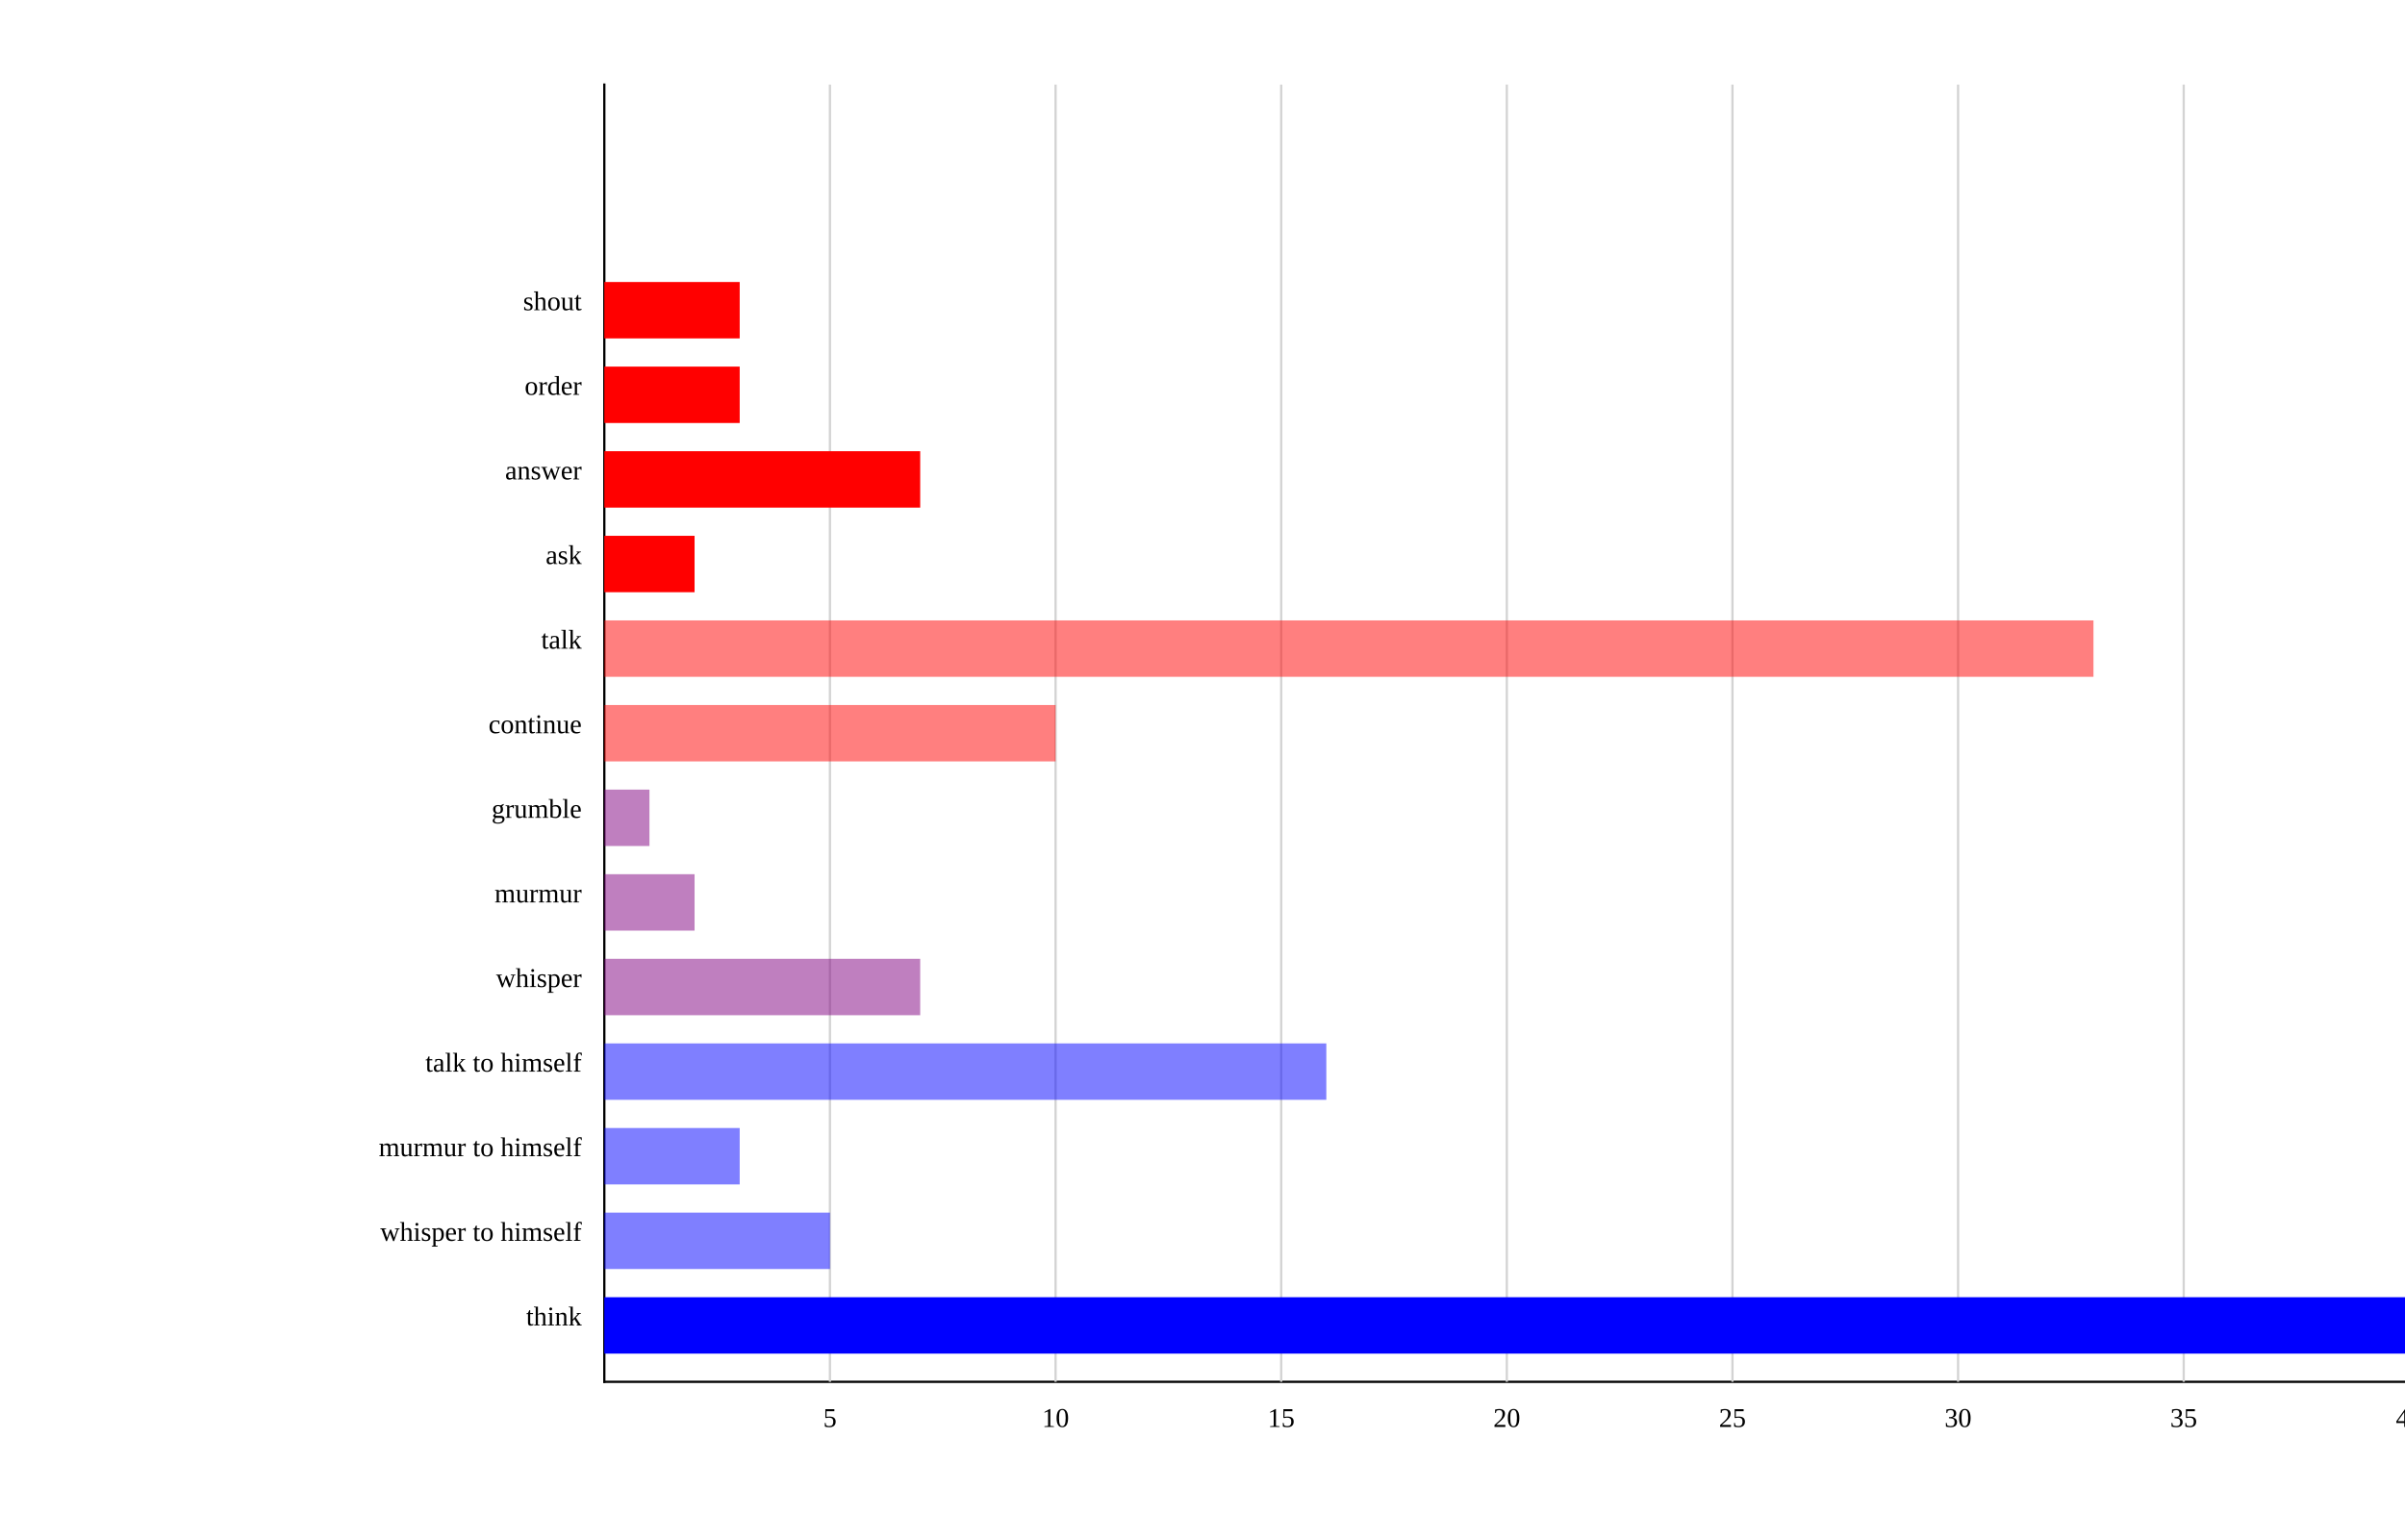
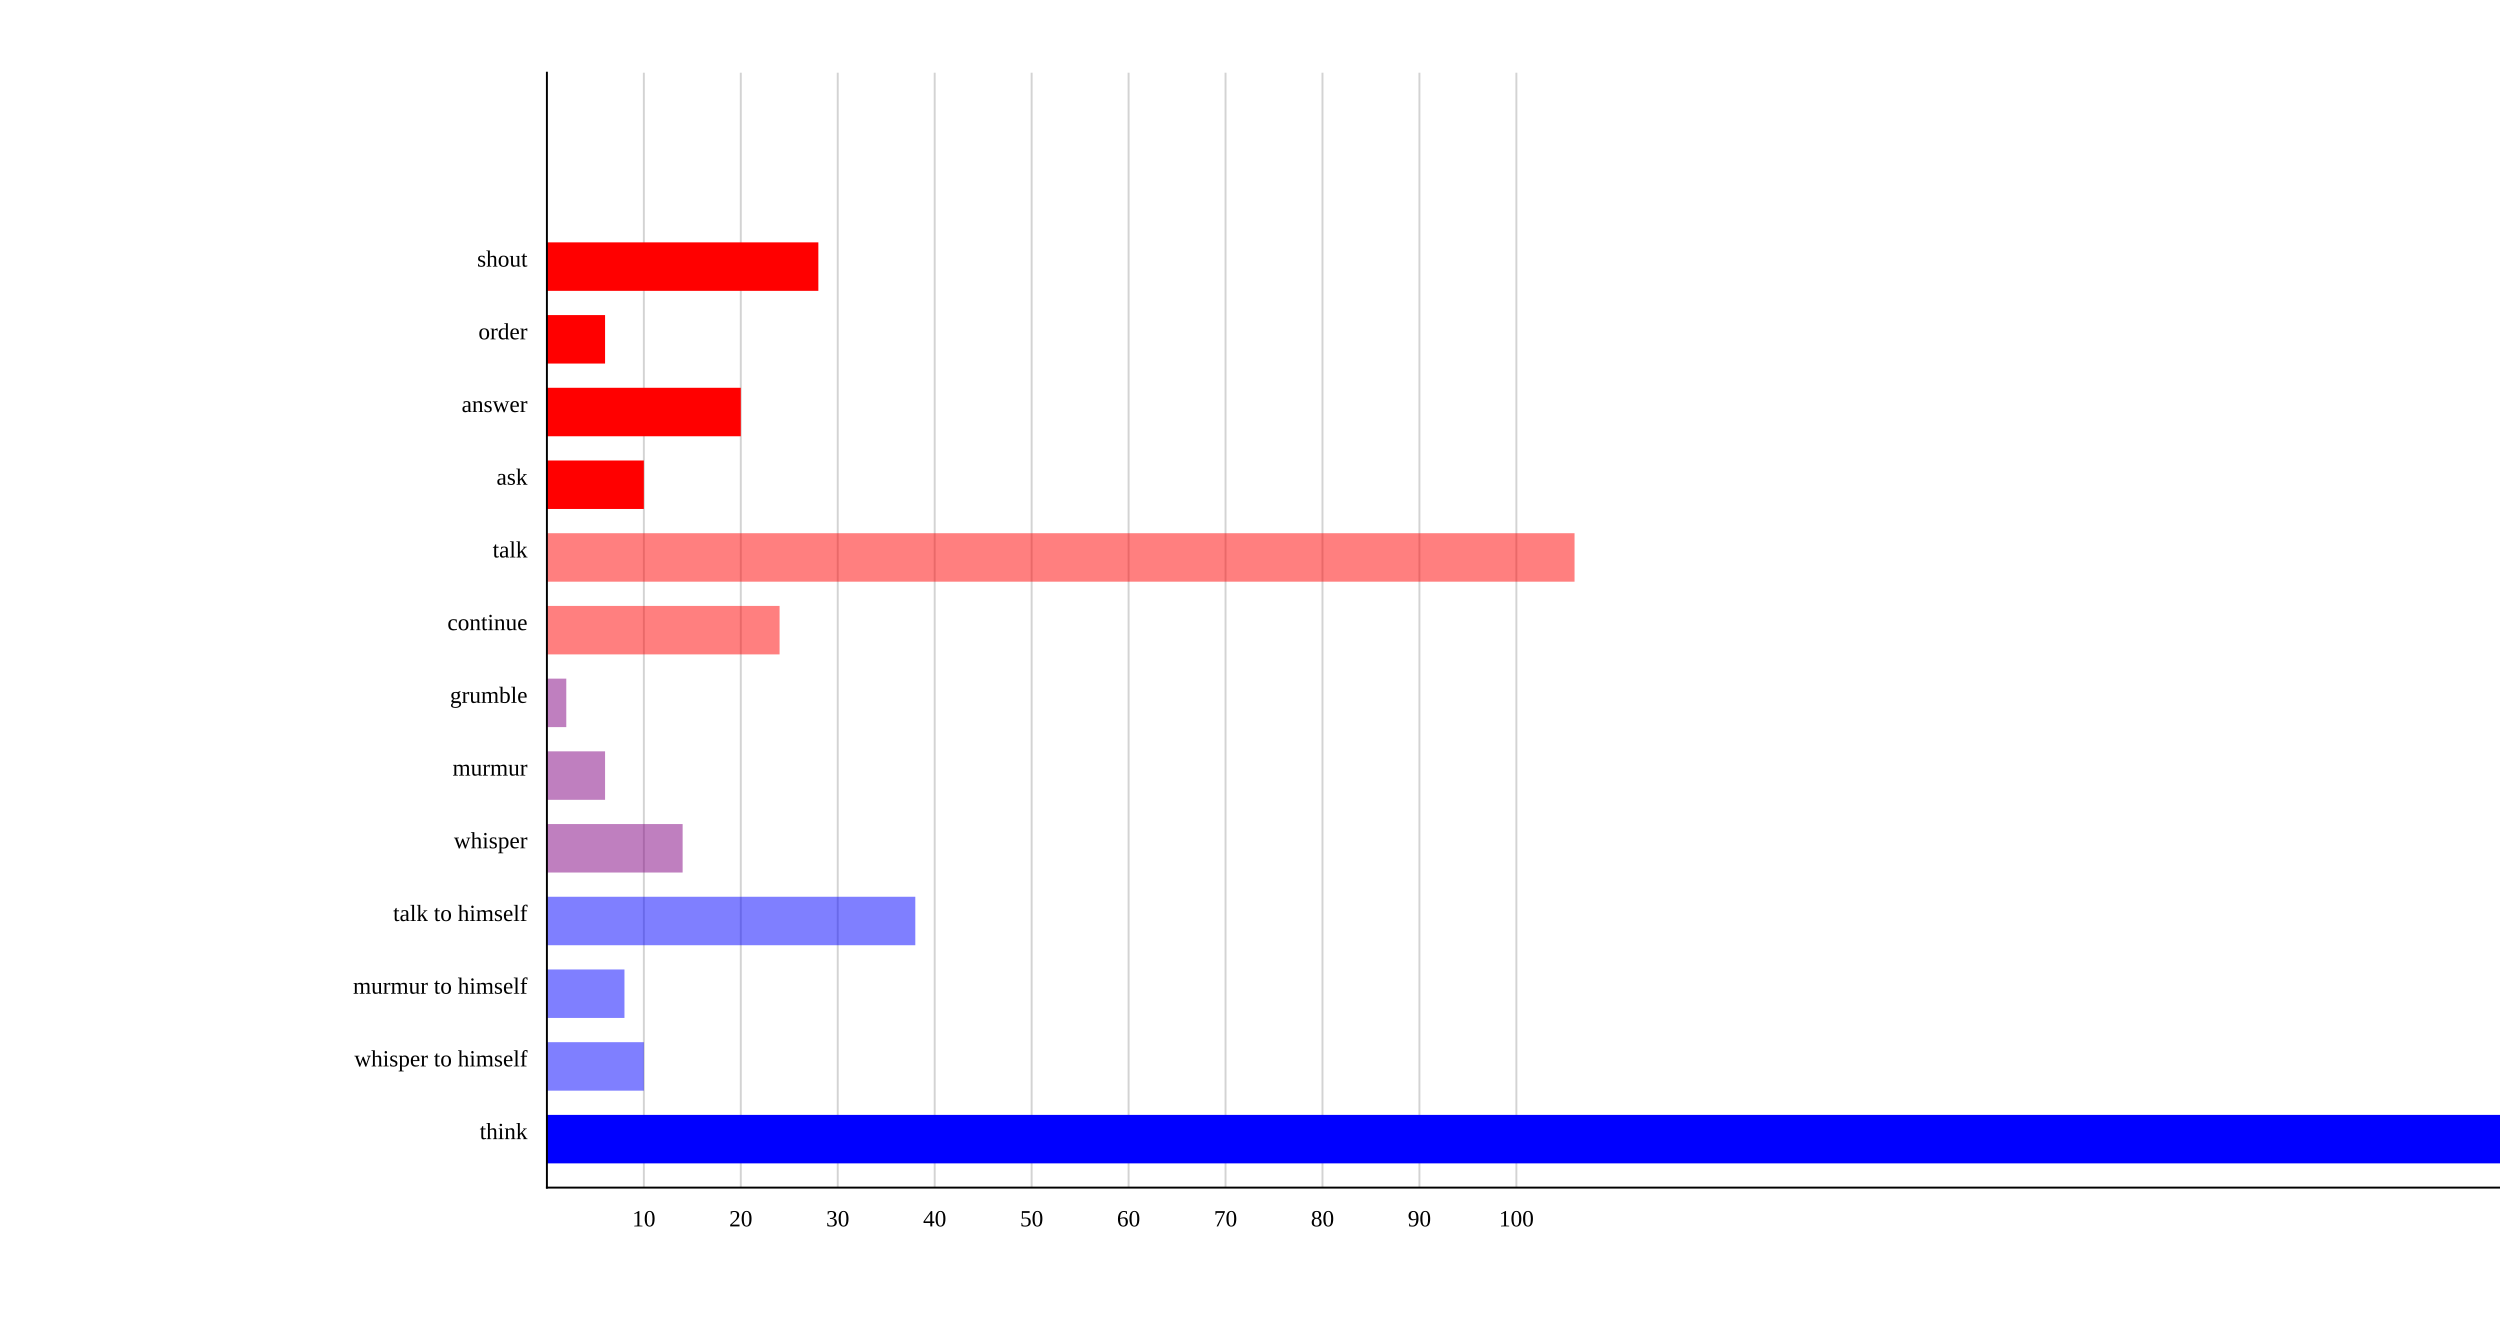
<svg xmlns="http://www.w3.org/2000/svg" height="682.5">
  <g transform="translate(200, 612.5)">
+     <line x1="50" y1="0" x2="50" y2="-575" stroke="lightgray" />
+     <text x="50" y="20" text-anchor="middle">10</text>
+     <line x1="100" y1="0" x2="100" y2="-575" stroke="lightgray" />
+     <text x="100" y="20" text-anchor="middle">20</text>
+     <line x1="150" y1="0" x2="150" y2="-575" stroke="lightgray" />
+     <text x="150" y="20" text-anchor="middle">30</text>
+     <line x1="200" y1="0" x2="200" y2="-575" stroke="lightgray" />
+     <text x="200" y="20" text-anchor="middle">40</text>
+     <line x1="250" y1="0" x2="250" y2="-575" stroke="lightgray" />
+     <text x="250" y="20" text-anchor="middle">50</text>
+     <line x1="300" y1="0" x2="300" y2="-575" stroke="lightgray" />
+     <text x="300" y="20" text-anchor="middle">60</text>
+     <line x1="350" y1="0" x2="350" y2="-575" stroke="lightgray" />
+     <text x="350" y="20" text-anchor="middle">70</text>
+     <line x1="400" y1="0" x2="400" y2="-575" stroke="lightgray" />
+     <text x="400" y="20" text-anchor="middle">80</text>
+     <line x1="450" y1="0" x2="450" y2="-575" stroke="lightgray" />
+     <text x="450" y="20" text-anchor="middle">90</text>
+     <line x1="500" y1="0" x2="500" y2="-575" stroke="lightgray" />
+     <text x="500" y="20" text-anchor="middle">100</text>
+     <rect x="0" y="-487.5" width="140" height="25" fill="red" />
+     <text x="-10" y="-487.5" dy="12.5" text-anchor="end" alignment-baseline="middle">shout</text>
+     <rect x="0" y="-450" width="30" height="25" fill="red" />
+     <text x="-10" y="-450" dy="12.5" text-anchor="end" alignment-baseline="middle">order</text>
+     <rect x="0" y="-412.5" width="100" height="25" fill="red" />
+     <text x="-10" y="-412.5" dy="12.5" text-anchor="end" alignment-baseline="middle">answer</text>
+     <rect x="0" y="-375" width="50" height="25" fill="red" />
+     <text x="-10" y="-375" dy="12.5" text-anchor="end" alignment-baseline="middle">ask</text>
+     <rect x="0" y="-337.5" width="530" height="25" fill="red" fill-opacity="0.5" />
+     <text x="-10" y="-337.5" dy="12.5" text-anchor="end" alignment-baseline="middle">talk</text>
+     <rect x="0" y="-300" width="120" height="25" fill="red" fill-opacity="0.5" />
+     <text x="-10" y="-300" dy="12.5" text-anchor="end" alignment-baseline="middle">continue</text>
+     <rect x="0" y="-262.5" width="10" height="25" fill="purple" fill-opacity="0.5" />
+     <text x="-10" y="-262.5" dy="12.5" text-anchor="end" alignment-baseline="middle">grumble</text>
+     <rect x="0" y="-225" width="30" height="25" fill="purple" fill-opacity="0.5" />
+     <text x="-10" y="-225" dy="12.5" text-anchor="end" alignment-baseline="middle">murmur</text>
+     <rect x="0" y="-187.5" width="70" height="25" fill="purple" fill-opacity="0.5" />
+     <text x="-10" y="-187.5" dy="12.5" text-anchor="end" alignment-baseline="middle">whisper</text>
+     <rect x="0" y="-150" width="190" height="25" fill="blue" fill-opacity="0.5" />
+     <text x="-10" y="-150" dy="12.5" text-anchor="end" alignment-baseline="middle">talk to himself</text>
+     <rect x="0" y="-112.5" width="40" height="25" fill="blue" fill-opacity="0.5" />
+     <text x="-10" y="-112.5" dy="12.5" text-anchor="end" alignment-baseline="middle">murmur to himself</text>
+     <rect x="0" y="-75" width="50" height="25" fill="blue" fill-opacity="0.5" />
+     <text x="-10" y="-75" dy="12.5" text-anchor="end" alignment-baseline="middle">whisper to himself</text>
+     <rect x="0" y="-37.5" width="1020" height="25" fill="blue" />
+     <text x="-10" y="-37.5" dy="12.5" text-anchor="end" alignment-baseline="middle">think</text>
    <line x1="0" y1="0" x2="0" y2="-575" stroke="black" stroke-linecap="square" />
-     <line x1="0" y1="0" x2="830" y2="0" stroke="black" stroke-linecap="square" />
-     <line x1="100" y1="0" x2="100" y2="-575" stroke="lightgray" />
-     <text x="100" y="20" text-anchor="middle">5</text>
-     <line x1="200" y1="0" x2="200" y2="-575" stroke="lightgray" />
-     <text x="200" y="20" text-anchor="middle">10</text>
-     <line x1="300" y1="0" x2="300" y2="-575" stroke="lightgray" />
-     <text x="300" y="20" text-anchor="middle">15</text>
-     <line x1="400" y1="0" x2="400" y2="-575" stroke="lightgray" />
-     <text x="400" y="20" text-anchor="middle">20</text>
-     <line x1="500" y1="0" x2="500" y2="-575" stroke="lightgray" />
-     <text x="500" y="20" text-anchor="middle">25</text>
-     <line x1="600" y1="0" x2="600" y2="-575" stroke="lightgray" />
-     <text x="600" y="20" text-anchor="middle">30</text>
-     <line x1="700" y1="0" x2="700" y2="-575" stroke="lightgray" />
-     <text x="700" y="20" text-anchor="middle">35</text>
-     <line x1="800" y1="0" x2="800" y2="-575" stroke="lightgray" />
-     <text x="800" y="20" text-anchor="middle">40</text>
-     <rect x="0" y="-487.5" width="60" height="25" fill="red" />
-     <text x="-10" y="-487.5" dy="12.5" text-anchor="end" alignment-baseline="middle">shout</text>
-     <rect x="0" y="-450" width="60" height="25" fill="red" />
-     <text x="-10" y="-450" dy="12.5" text-anchor="end" alignment-baseline="middle">order</text>
-     <rect x="0" y="-412.5" width="140" height="25" fill="red" />
-     <text x="-10" y="-412.5" dy="12.5" text-anchor="end" alignment-baseline="middle">answer</text>
-     <rect x="0" y="-375" width="40" height="25" fill="red" />
-     <text x="-10" y="-375" dy="12.5" text-anchor="end" alignment-baseline="middle">ask</text>
-     <rect x="0" y="-337.5" width="660" height="25" fill="red" fill-opacity="0.5" />
-     <text x="-10" y="-337.5" dy="12.5" text-anchor="end" alignment-baseline="middle">talk</text>
-     <rect x="0" y="-300" width="200" height="25" fill="red" fill-opacity="0.5" />
-     <text x="-10" y="-300" dy="12.5" text-anchor="end" alignment-baseline="middle">continue</text>
-     <rect x="0" y="-262.5" width="20" height="25" fill="purple" fill-opacity="0.5" />
-     <text x="-10" y="-262.5" dy="12.5" text-anchor="end" alignment-baseline="middle">grumble</text>
-     <rect x="0" y="-225" width="40" height="25" fill="purple" fill-opacity="0.5" />
-     <text x="-10" y="-225" dy="12.5" text-anchor="end" alignment-baseline="middle">murmur</text>
-     <rect x="0" y="-187.5" width="140" height="25" fill="purple" fill-opacity="0.5" />
-     <text x="-10" y="-187.5" dy="12.5" text-anchor="end" alignment-baseline="middle">whisper</text>
-     <rect x="0" y="-150" width="320" height="25" fill="blue" fill-opacity="0.5" />
-     <text x="-10" y="-150" dy="12.5" text-anchor="end" alignment-baseline="middle">talk to himself</text>
-     <rect x="0" y="-112.5" width="60" height="25" fill="blue" fill-opacity="0.5" />
-     <text x="-10" y="-112.5" dy="12.5" text-anchor="end" alignment-baseline="middle">murmur to himself</text>
-     <rect x="0" y="-75" width="100" height="25" fill="blue" fill-opacity="0.5" />
-     <text x="-10" y="-75" dy="12.5" text-anchor="end" alignment-baseline="middle">whisper to himself</text>
-     <rect x="0" y="-37.5" width="820" height="25" fill="blue" />
-     <text x="-10" y="-37.5" dy="12.5" text-anchor="end" alignment-baseline="middle">think</text>
+     <line x1="0" y1="0" x2="1025" y2="0" stroke="black" stroke-linecap="square" />
  </g>
</svg>
